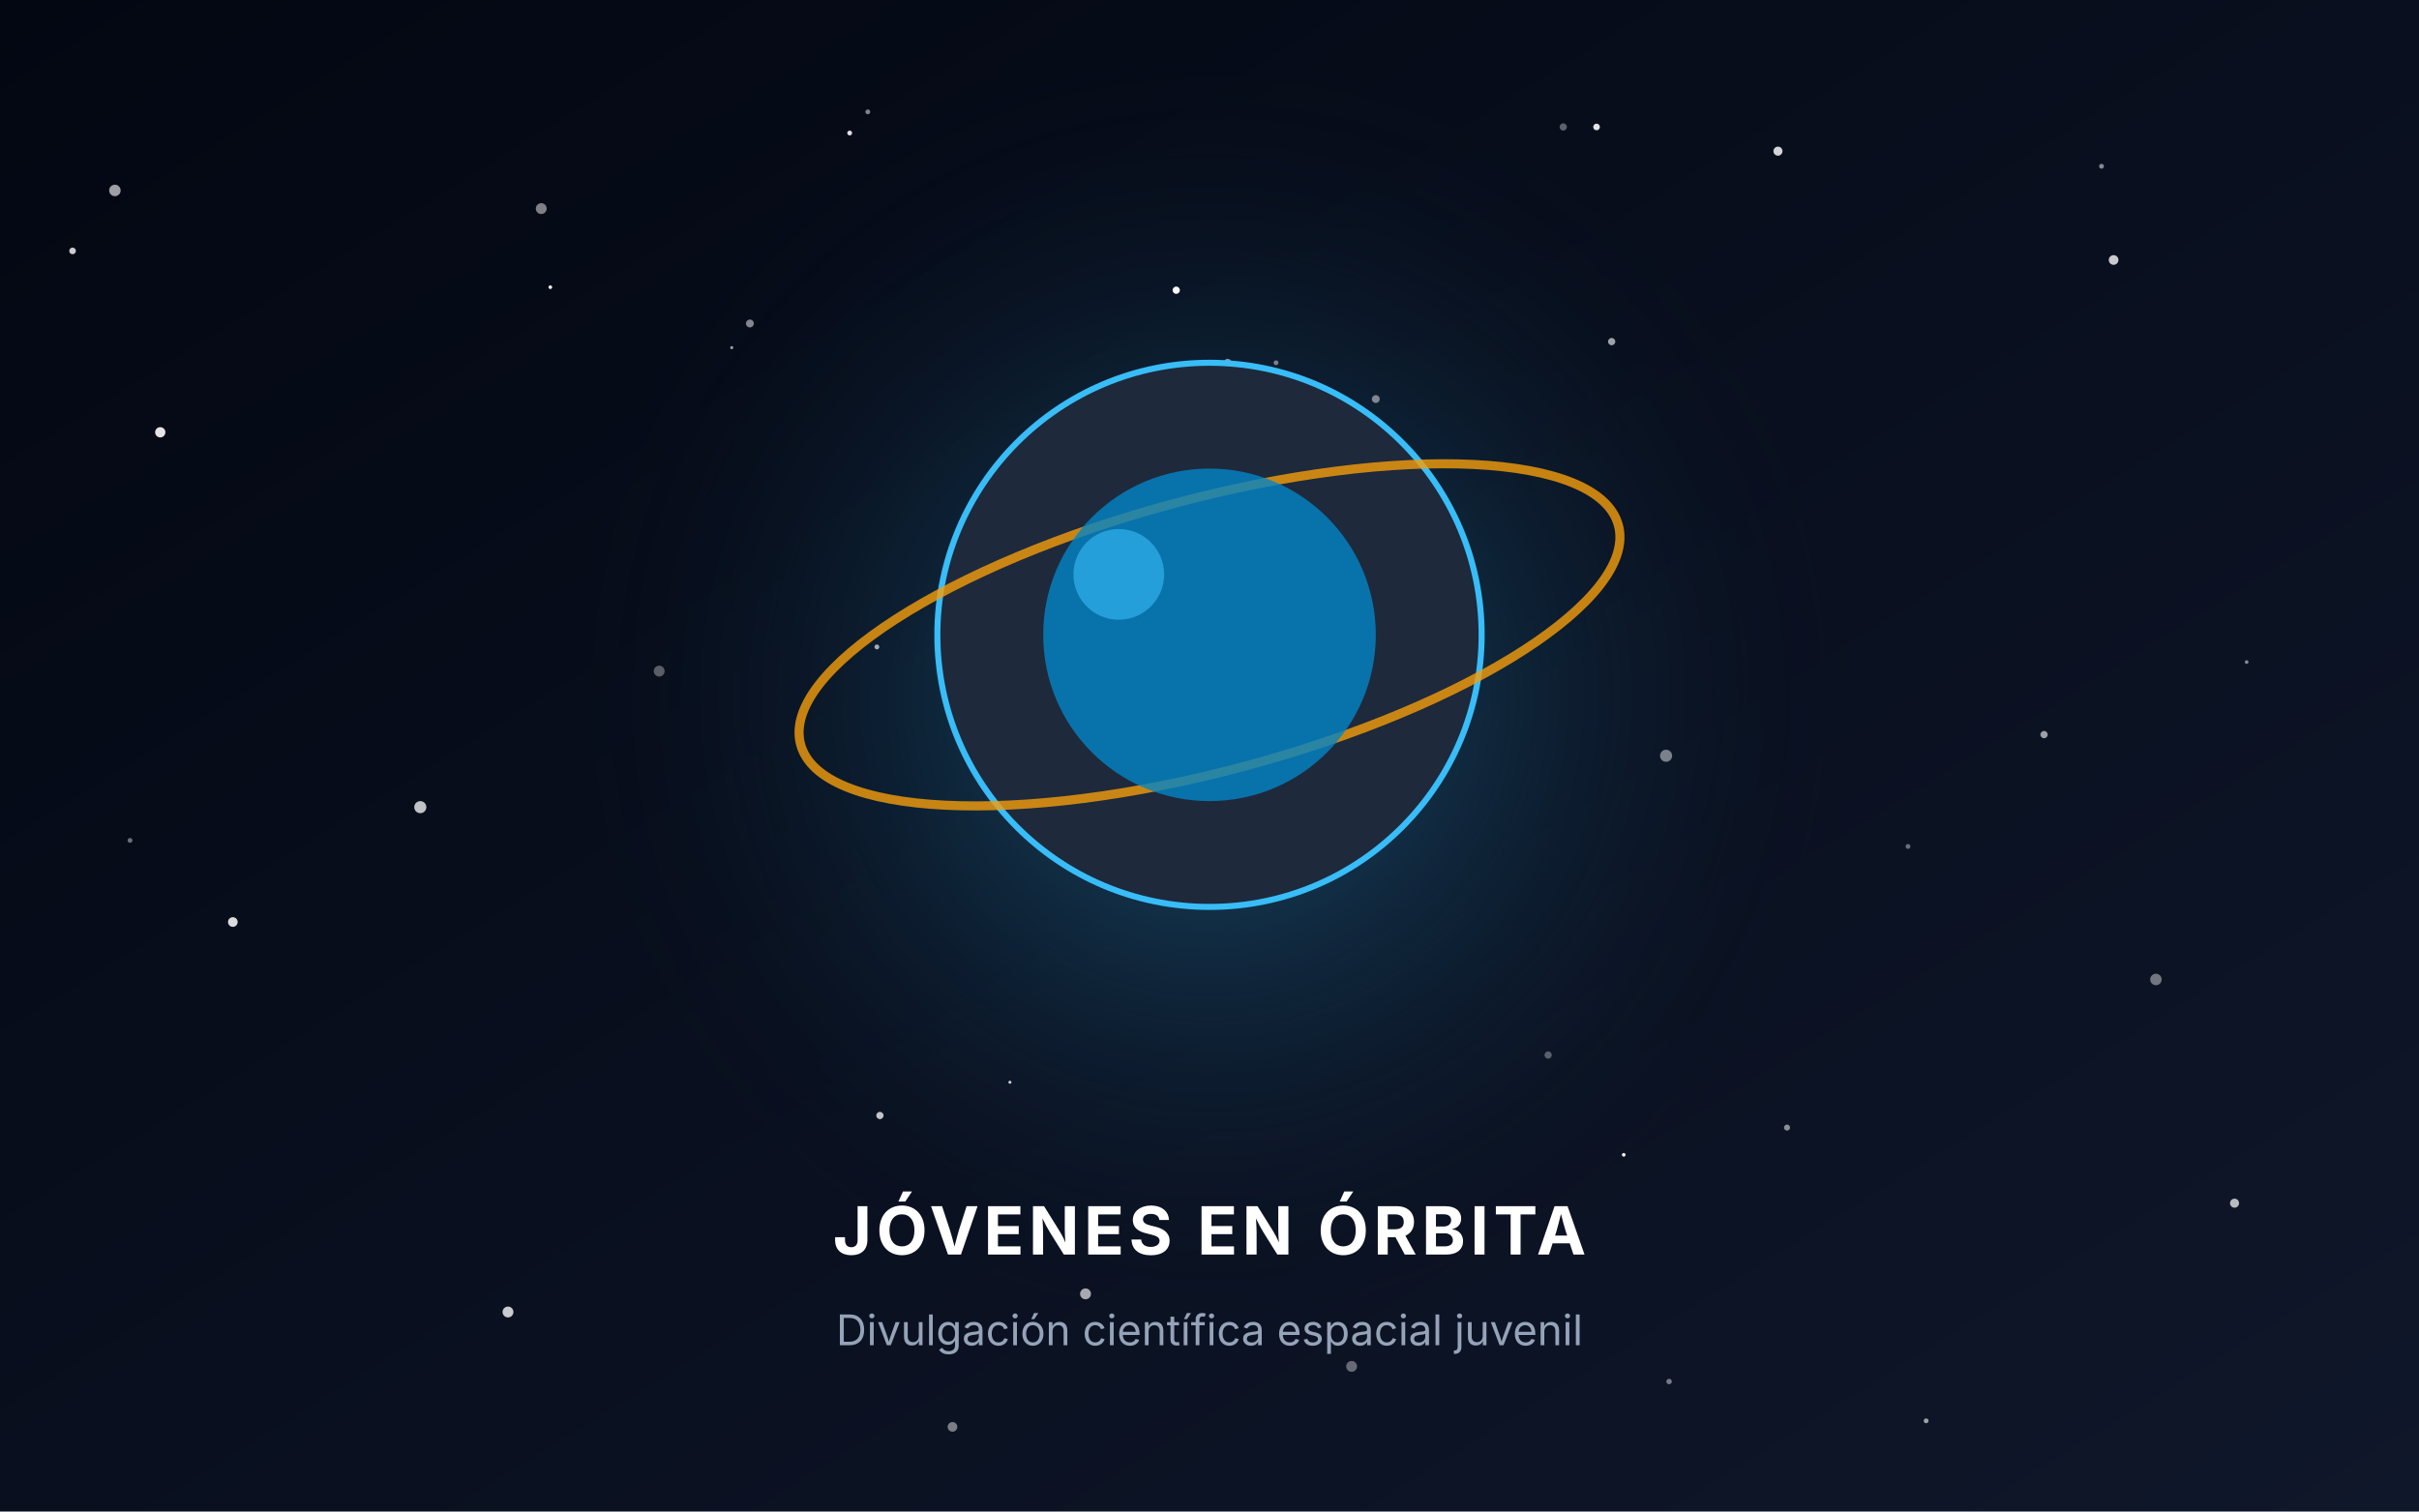
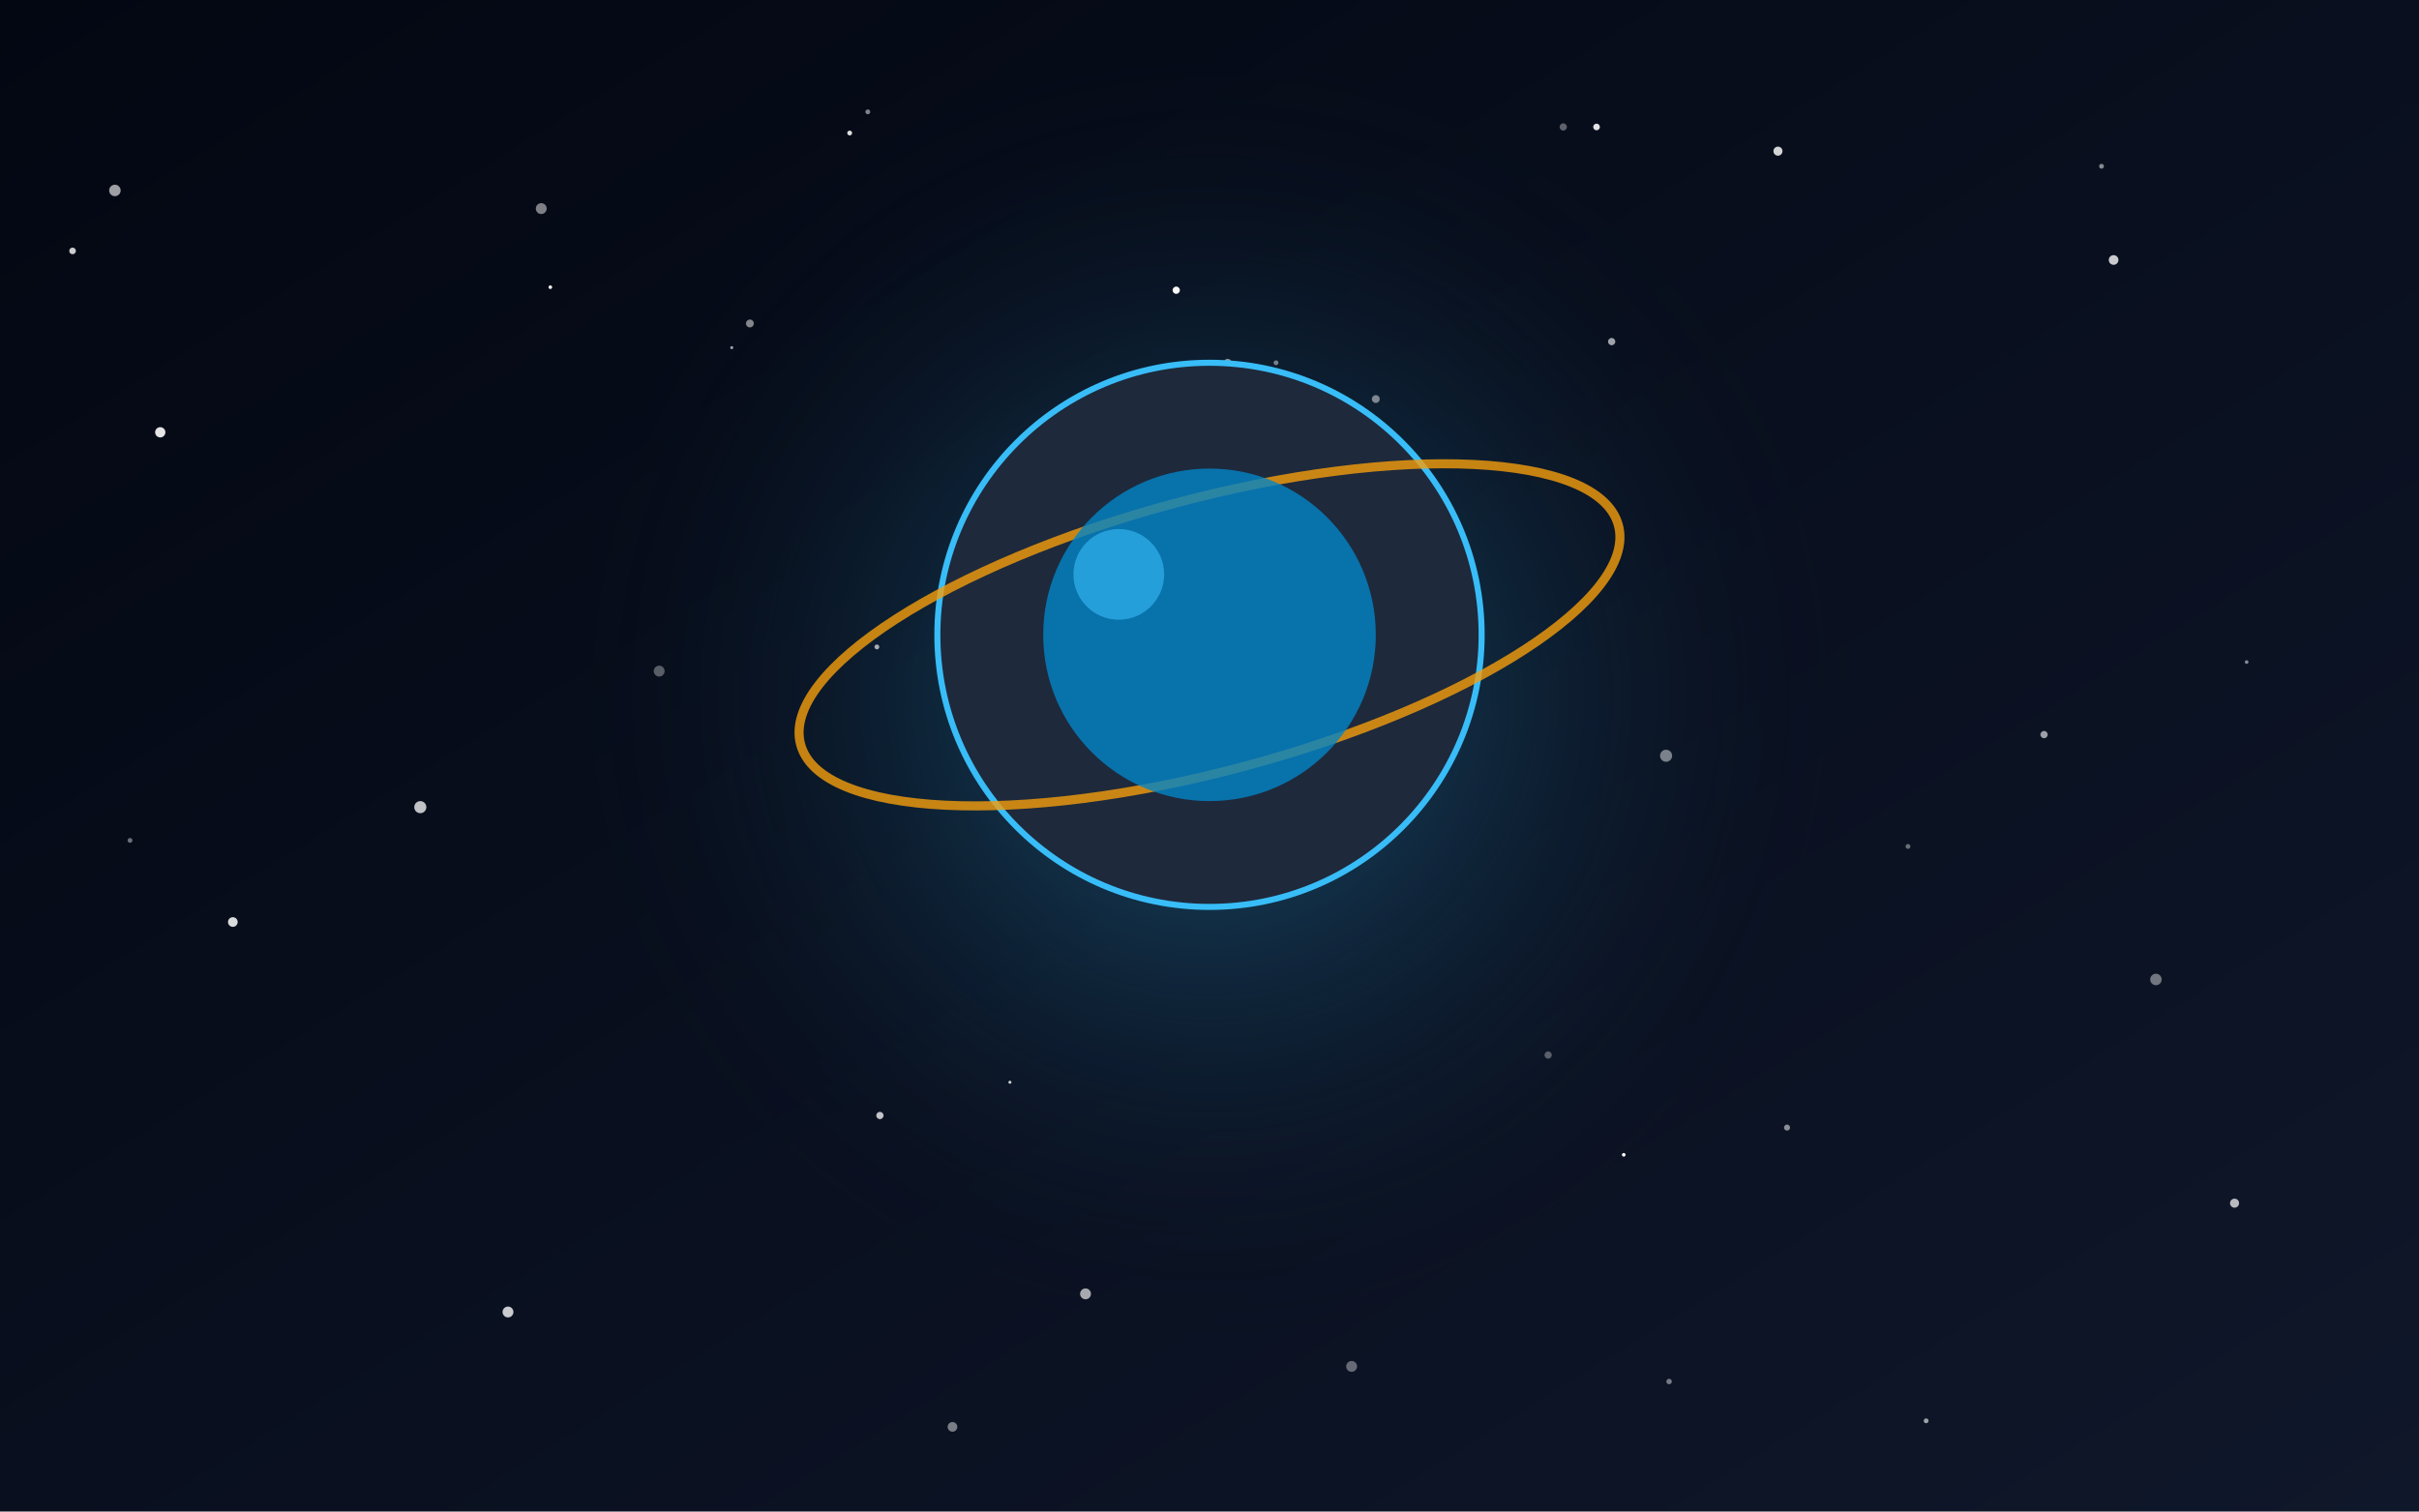
<svg xmlns="http://www.w3.org/2000/svg" viewBox="0 0 800 500" width="100%" height="100%">
  <defs>
    <linearGradient id="bg" x1="0%" y1="0%" x2="100%" y2="100%">
      <stop offset="0%" stop-color="#030712" />
      <stop offset="100%" stop-color="#0f172a" />
    </linearGradient>
    <radialGradient id="glow" cx="50%" cy="50%" r="50%">
      <stop offset="0%" stop-color="#38bdf8" stop-opacity="0.4" />
      <stop offset="100%" stop-color="#030712" stop-opacity="0" />
    </radialGradient>
  </defs>
  <rect width="800" height="500" fill="url(#bg)" />
  <circle cx="400" cy="230" r="220" fill="url(#glow)" />
  <g>
    <circle cx="287" cy="37" r="0.8" fill="#ffffff" opacity="0.49" />
    <circle cx="315" cy="472" r="1.6" fill="#ffffff" opacity="0.45" />
    <circle cx="415" cy="156" r="1.5" fill="#ffffff" opacity="0.90" />
    <circle cx="38" cy="63" r="1.9" fill="#ffffff" opacity="0.61" />
    <circle cx="713" cy="324" r="1.9" fill="#ffffff" opacity="0.42" />
    <circle cx="218" cy="222" r="1.8" fill="#ffffff" opacity="0.33" />
    <circle cx="528" cy="42" r="1.1" fill="#ffffff" opacity="0.88" />
    <circle cx="248" cy="107" r="1.3" fill="#ffffff" opacity="0.50" />
    <circle cx="455" cy="132" r="1.3" fill="#ffffff" opacity="0.47" />
    <circle cx="406" cy="120" r="1.3" fill="#ffffff" opacity="0.52" />
    <circle cx="551" cy="250" r="2.0" fill="#ffffff" opacity="0.46" />
    <circle cx="591" cy="373" r="1.0" fill="#ffffff" opacity="0.52" />
    <circle cx="695" cy="55" r="0.8" fill="#ffffff" opacity="0.51" />
    <circle cx="179" cy="69" r="1.8" fill="#ffffff" opacity="0.48" />
    <circle cx="422" cy="120" r="0.8" fill="#ffffff" opacity="0.44" />
    <circle cx="24" cy="83" r="1.1" fill="#ffffff" opacity="0.79" />
    <circle cx="743" cy="219" r="0.6" fill="#ffffff" opacity="0.51" />
    <circle cx="388" cy="212" r="0.7" fill="#ffffff" opacity="0.96" />
    <circle cx="512" cy="349" r="1.2" fill="#ffffff" opacity="0.32" />
    <circle cx="334" cy="358" r="0.5" fill="#ffffff" opacity="0.80" />
    <circle cx="537" cy="382" r="0.6" fill="#ffffff" opacity="0.99" />
    <circle cx="388" cy="173" r="0.8" fill="#ffffff" opacity="0.35" />
    <circle cx="637" cy="470" r="0.8" fill="#ffffff" opacity="0.60" />
    <circle cx="699" cy="86" r="1.6" fill="#ffffff" opacity="0.78" />
    <circle cx="168" cy="434" r="1.8" fill="#ffffff" opacity="0.78" />
    <circle cx="182" cy="95" r="0.6" fill="#ffffff" opacity="0.95" />
    <circle cx="517" cy="42" r="1.2" fill="#ffffff" opacity="0.35" />
    <circle cx="77" cy="305" r="1.6" fill="#ffffff" opacity="0.85" />
    <circle cx="242" cy="115" r="0.5" fill="#ffffff" opacity="0.63" />
    <circle cx="447" cy="452" r="1.8" fill="#ffffff" opacity="0.37" />
    <circle cx="290" cy="214" r="0.8" fill="#ffffff" opacity="0.64" />
    <circle cx="631" cy="280" r="0.8" fill="#ffffff" opacity="0.39" />
    <circle cx="359" cy="428" r="1.8" fill="#ffffff" opacity="0.64" />
    <circle cx="281" cy="44" r="0.8" fill="#ffffff" opacity="0.87" />
    <circle cx="739" cy="398" r="1.5" fill="#ffffff" opacity="0.71" />
    <circle cx="291" cy="369" r="1.2" fill="#ffffff" opacity="0.75" />
    <circle cx="362" cy="192" r="1.4" fill="#ffffff" opacity="0.36" />
    <circle cx="533" cy="113" r="1.2" fill="#ffffff" opacity="0.61" />
    <circle cx="676" cy="243" r="1.2" fill="#ffffff" opacity="0.60" />
    <circle cx="53" cy="143" r="1.7" fill="#ffffff" opacity="0.89" />
    <circle cx="389" cy="96" r="1.2" fill="#ffffff" opacity="0.97" />
    <circle cx="43" cy="278" r="0.8" fill="#ffffff" opacity="0.41" />
    <circle cx="588" cy="50" r="1.5" fill="#ffffff" opacity="0.82" />
    <circle cx="552" cy="457" r="0.9" fill="#ffffff" opacity="0.44" />
    <circle cx="139" cy="267" r="2.0" fill="#ffffff" opacity="0.75" />
    <circle cx="400" cy="210" r="90" fill="#1e293b" stroke="#38bdf8" stroke-width="2" />
    <ellipse cx="400" cy="210" rx="140" ry="45" fill="none" stroke="#f59e0b" stroke-width="3" opacity="0.8" transform="rotate(-15 400 210)" />
    <circle cx="400" cy="210" r="55" fill="#0284c7" opacity="0.8" />
    <circle cx="370" cy="190" r="15" fill="#38bdf8" opacity="0.6" />
  </g>
-   <text x="400" y="415" font-family="system-ui, -apple-system, sans-serif" font-weight="bold" font-size="22" fill="#ffffff" text-anchor="middle" letter-spacing="1.5">JÓVENES EN ÓRBITA</text>
-   <text x="400" y="445" font-family="system-ui, -apple-system, sans-serif" font-size="14" fill="#94a3b8" text-anchor="middle">Divulgación científica espacial juvenil</text>
</svg>
